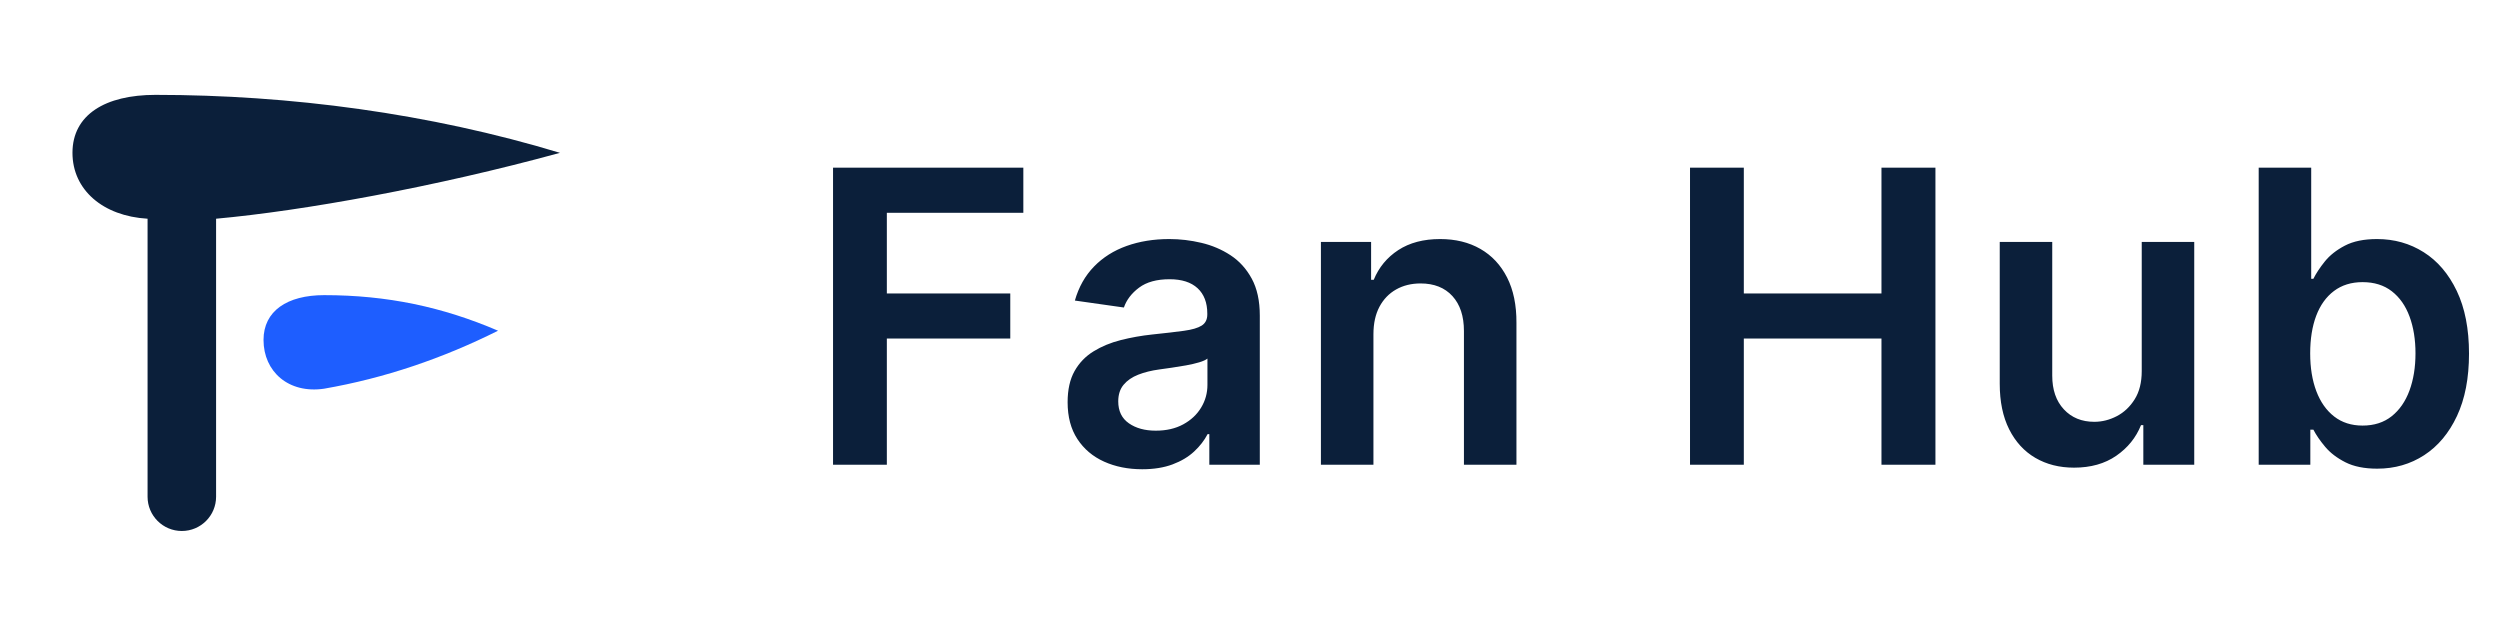
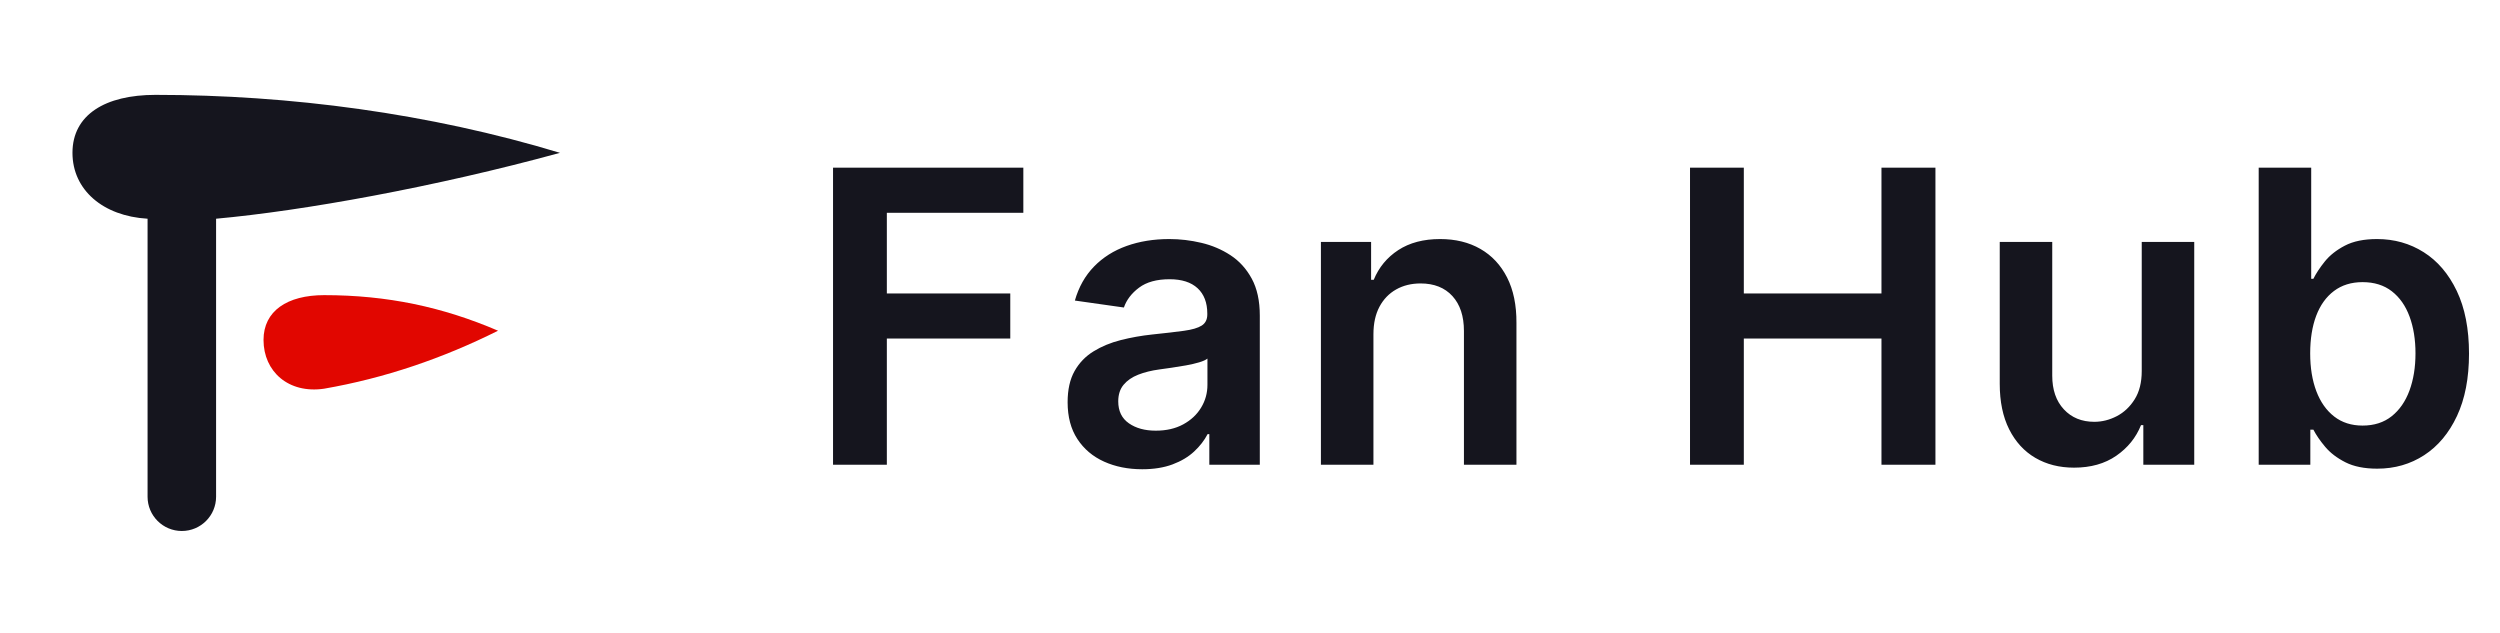
<svg xmlns="http://www.w3.org/2000/svg" viewBox="0 0 189.74 48" role="img" aria-label="Fan Hub">
  <g>
-     <path d="M5.5 11.6C5.5 8.7 8 7.2 11.8 7.2C22 7.2 32.6 8.6 42.5 11.6C33 14.2 23 16 16.4 16.6V37.7A2.6 2.6 0 0 1 11.2 37.7V16.6C7.8 16.4 5.5 14.4 5.5 11.6Z" fill="#0B1F3A" />
-     <path d="M20 25.8C20 23.6 21.8 22.4 24.6 22.4C29.4 22.4 33.6 23.3 37.8 25.1C33.6 27.2 29.2 28.7 24.6 29.5C21.9 29.9 20 28.2 20 25.8Z" fill="#1E5EFF" />
+     <path d="M5.5 11.6C5.5 8.7 8 7.2 11.8 7.2C22 7.2 32.6 8.6 42.5 11.6C33 14.2 23 16 16.4 16.6V37.7A2.6 2.6 0 0 1 11.2 37.7V16.6C7.8 16.4 5.5 14.4 5.5 11.6Z" fill="#15151E" />
+     <path d="M20 25.8C20 23.6 21.8 22.4 24.6 22.4C29.4 22.4 33.6 23.3 37.8 25.1C33.6 27.2 29.2 28.7 24.6 29.5C21.9 29.9 20 28.2 20 25.8Z" fill="#E10600" />
  </g>
-   <path d="M63.224 35.273V12.727H77.667V16.151H67.308V22.272H76.676V25.695H67.308V35.273ZM86.686 35.614Q85.079 35.614 83.797 35.036Q82.514 34.458 81.771 33.324Q81.028 32.19 81.028 30.528Q81.028 29.097 81.556 28.161Q82.085 27.225 82.999 26.664Q83.912 26.103 85.063 25.811Q86.213 25.519 87.446 25.387Q88.932 25.233 89.857 25.106Q90.782 24.98 91.205 24.71Q91.629 24.44 91.629 23.868V23.802Q91.629 22.558 90.892 21.875Q90.154 21.193 88.767 21.193Q87.303 21.193 86.45 21.831Q85.597 22.47 85.299 23.339L81.578 22.811Q82.019 21.27 83.032 20.23Q84.044 19.189 85.508 18.666Q86.973 18.143 88.745 18.143Q89.967 18.143 91.178 18.43Q92.389 18.716 93.391 19.371Q94.392 20.026 95.003 21.149Q95.614 22.272 95.614 23.956V35.273H91.783V32.95H91.651Q91.288 33.654 90.633 34.265Q89.978 34.876 88.993 35.245Q88.007 35.614 86.686 35.614ZM87.721 32.686Q88.921 32.686 89.802 32.207Q90.683 31.728 91.161 30.935Q91.64 30.143 91.64 29.207V27.214Q91.453 27.369 91.007 27.501Q90.561 27.633 90.011 27.732Q89.461 27.831 88.921 27.908Q88.382 27.985 87.985 28.04Q87.094 28.161 86.389 28.436Q85.685 28.712 85.277 29.202Q84.87 29.691 84.87 30.462Q84.87 31.563 85.674 32.124Q86.477 32.686 87.721 32.686ZM104.238 25.365V35.273H100.252V18.364H104.061V21.237H104.26Q104.843 19.817 106.125 18.98Q107.408 18.143 109.301 18.143Q111.052 18.143 112.356 18.892Q113.661 19.641 114.382 21.061Q115.103 22.481 115.092 24.506V35.273H111.107V25.123Q111.107 23.428 110.232 22.47Q109.356 21.512 107.815 21.512Q106.769 21.512 105.96 21.969Q105.151 22.426 104.694 23.284Q104.238 24.143 104.238 25.365ZM128.265 35.273V12.727H132.349V22.272H142.796V12.727H146.892V35.273H142.796V25.695H132.349V35.273ZM162.549 28.161V18.364H166.534V35.273H162.67V32.267H162.494Q161.922 33.688 160.617 34.59Q159.313 35.493 157.408 35.493Q155.746 35.493 154.474 34.75Q153.203 34.007 152.487 32.581Q151.772 31.156 151.772 29.13V18.364H155.757V28.513Q155.757 30.121 156.638 31.067Q157.518 32.014 158.949 32.014Q159.83 32.014 160.656 31.585Q161.481 31.156 162.015 30.302Q162.549 29.449 162.549 28.161ZM171.426 35.273V12.727H175.411V21.16H175.576Q175.884 20.543 176.445 19.844Q177.007 19.145 177.965 18.644Q178.922 18.143 180.409 18.143Q182.368 18.143 183.948 19.14Q185.528 20.136 186.458 22.079Q187.388 24.022 187.388 26.84Q187.388 29.625 186.474 31.574Q185.561 33.522 183.986 34.546Q182.412 35.57 180.42 35.57Q178.966 35.57 178.009 35.086Q177.051 34.601 176.473 33.913Q175.895 33.225 175.576 32.609H175.345V35.273ZM175.334 26.818Q175.334 28.458 175.801 29.691Q176.269 30.924 177.156 31.612Q178.042 32.3 179.308 32.3Q180.629 32.3 181.52 31.59Q182.412 30.88 182.869 29.642Q183.326 28.403 183.326 26.818Q183.326 25.244 182.874 24.022Q182.423 22.8 181.531 22.107Q180.64 21.413 179.308 21.413Q178.031 21.413 177.139 22.085Q176.247 22.756 175.79 23.967Q175.334 25.178 175.334 26.818Z" fill="#0B1F3A" />
+   <path d="M63.224 35.273V12.727H77.667V16.151H67.308V22.272H76.676V25.695H67.308V35.273ZM86.686 35.614Q85.079 35.614 83.797 35.036Q82.514 34.458 81.771 33.324Q81.028 32.19 81.028 30.528Q81.028 29.097 81.556 28.161Q82.085 27.225 82.999 26.664Q83.912 26.103 85.063 25.811Q86.213 25.519 87.446 25.387Q88.932 25.233 89.857 25.106Q90.782 24.98 91.205 24.71Q91.629 24.44 91.629 23.868V23.802Q91.629 22.558 90.892 21.875Q90.154 21.193 88.767 21.193Q87.303 21.193 86.45 21.831Q85.597 22.47 85.299 23.339L81.578 22.811Q82.019 21.27 83.032 20.23Q84.044 19.189 85.508 18.666Q86.973 18.143 88.745 18.143Q89.967 18.143 91.178 18.43Q92.389 18.716 93.391 19.371Q94.392 20.026 95.003 21.149Q95.614 22.272 95.614 23.956V35.273H91.783V32.95H91.651Q91.288 33.654 90.633 34.265Q89.978 34.876 88.993 35.245Q88.007 35.614 86.686 35.614ZM87.721 32.686Q88.921 32.686 89.802 32.207Q90.683 31.728 91.161 30.935Q91.64 30.143 91.64 29.207V27.214Q91.453 27.369 91.007 27.501Q90.561 27.633 90.011 27.732Q89.461 27.831 88.921 27.908Q88.382 27.985 87.985 28.04Q87.094 28.161 86.389 28.436Q85.685 28.712 85.277 29.202Q84.87 29.691 84.87 30.462Q84.87 31.563 85.674 32.124Q86.477 32.686 87.721 32.686ZM104.238 25.365V35.273H100.252V18.364H104.061V21.237H104.26Q104.843 19.817 106.125 18.98Q107.408 18.143 109.301 18.143Q111.052 18.143 112.356 18.892Q113.661 19.641 114.382 21.061Q115.103 22.481 115.092 24.506V35.273H111.107V25.123Q111.107 23.428 110.232 22.47Q109.356 21.512 107.815 21.512Q106.769 21.512 105.96 21.969Q105.151 22.426 104.694 23.284Q104.238 24.143 104.238 25.365ZM128.265 35.273V12.727H132.349V22.272H142.796V12.727H146.892V35.273H142.796V25.695H132.349V35.273ZM162.549 28.161V18.364H166.534V35.273H162.67V32.267H162.494Q161.922 33.688 160.617 34.59Q159.313 35.493 157.408 35.493Q155.746 35.493 154.474 34.75Q153.203 34.007 152.487 32.581Q151.772 31.156 151.772 29.13V18.364H155.757V28.513Q155.757 30.121 156.638 31.067Q157.518 32.014 158.949 32.014Q159.83 32.014 160.656 31.585Q161.481 31.156 162.015 30.302Q162.549 29.449 162.549 28.161ZM171.426 35.273V12.727H175.411V21.16H175.576Q175.884 20.543 176.445 19.844Q177.007 19.145 177.965 18.644Q178.922 18.143 180.409 18.143Q182.368 18.143 183.948 19.14Q185.528 20.136 186.458 22.079Q187.388 24.022 187.388 26.84Q187.388 29.625 186.474 31.574Q185.561 33.522 183.986 34.546Q182.412 35.57 180.42 35.57Q178.966 35.57 178.009 35.086Q177.051 34.601 176.473 33.913Q175.895 33.225 175.576 32.609H175.345V35.273ZM175.334 26.818Q175.334 28.458 175.801 29.691Q176.269 30.924 177.156 31.612Q178.042 32.3 179.308 32.3Q180.629 32.3 181.52 31.59Q182.412 30.88 182.869 29.642Q183.326 28.403 183.326 26.818Q183.326 25.244 182.874 24.022Q182.423 22.8 181.531 22.107Q180.64 21.413 179.308 21.413Q178.031 21.413 177.139 22.085Q176.247 22.756 175.79 23.967Q175.334 25.178 175.334 26.818Z" fill="#15151E" />
</svg>
